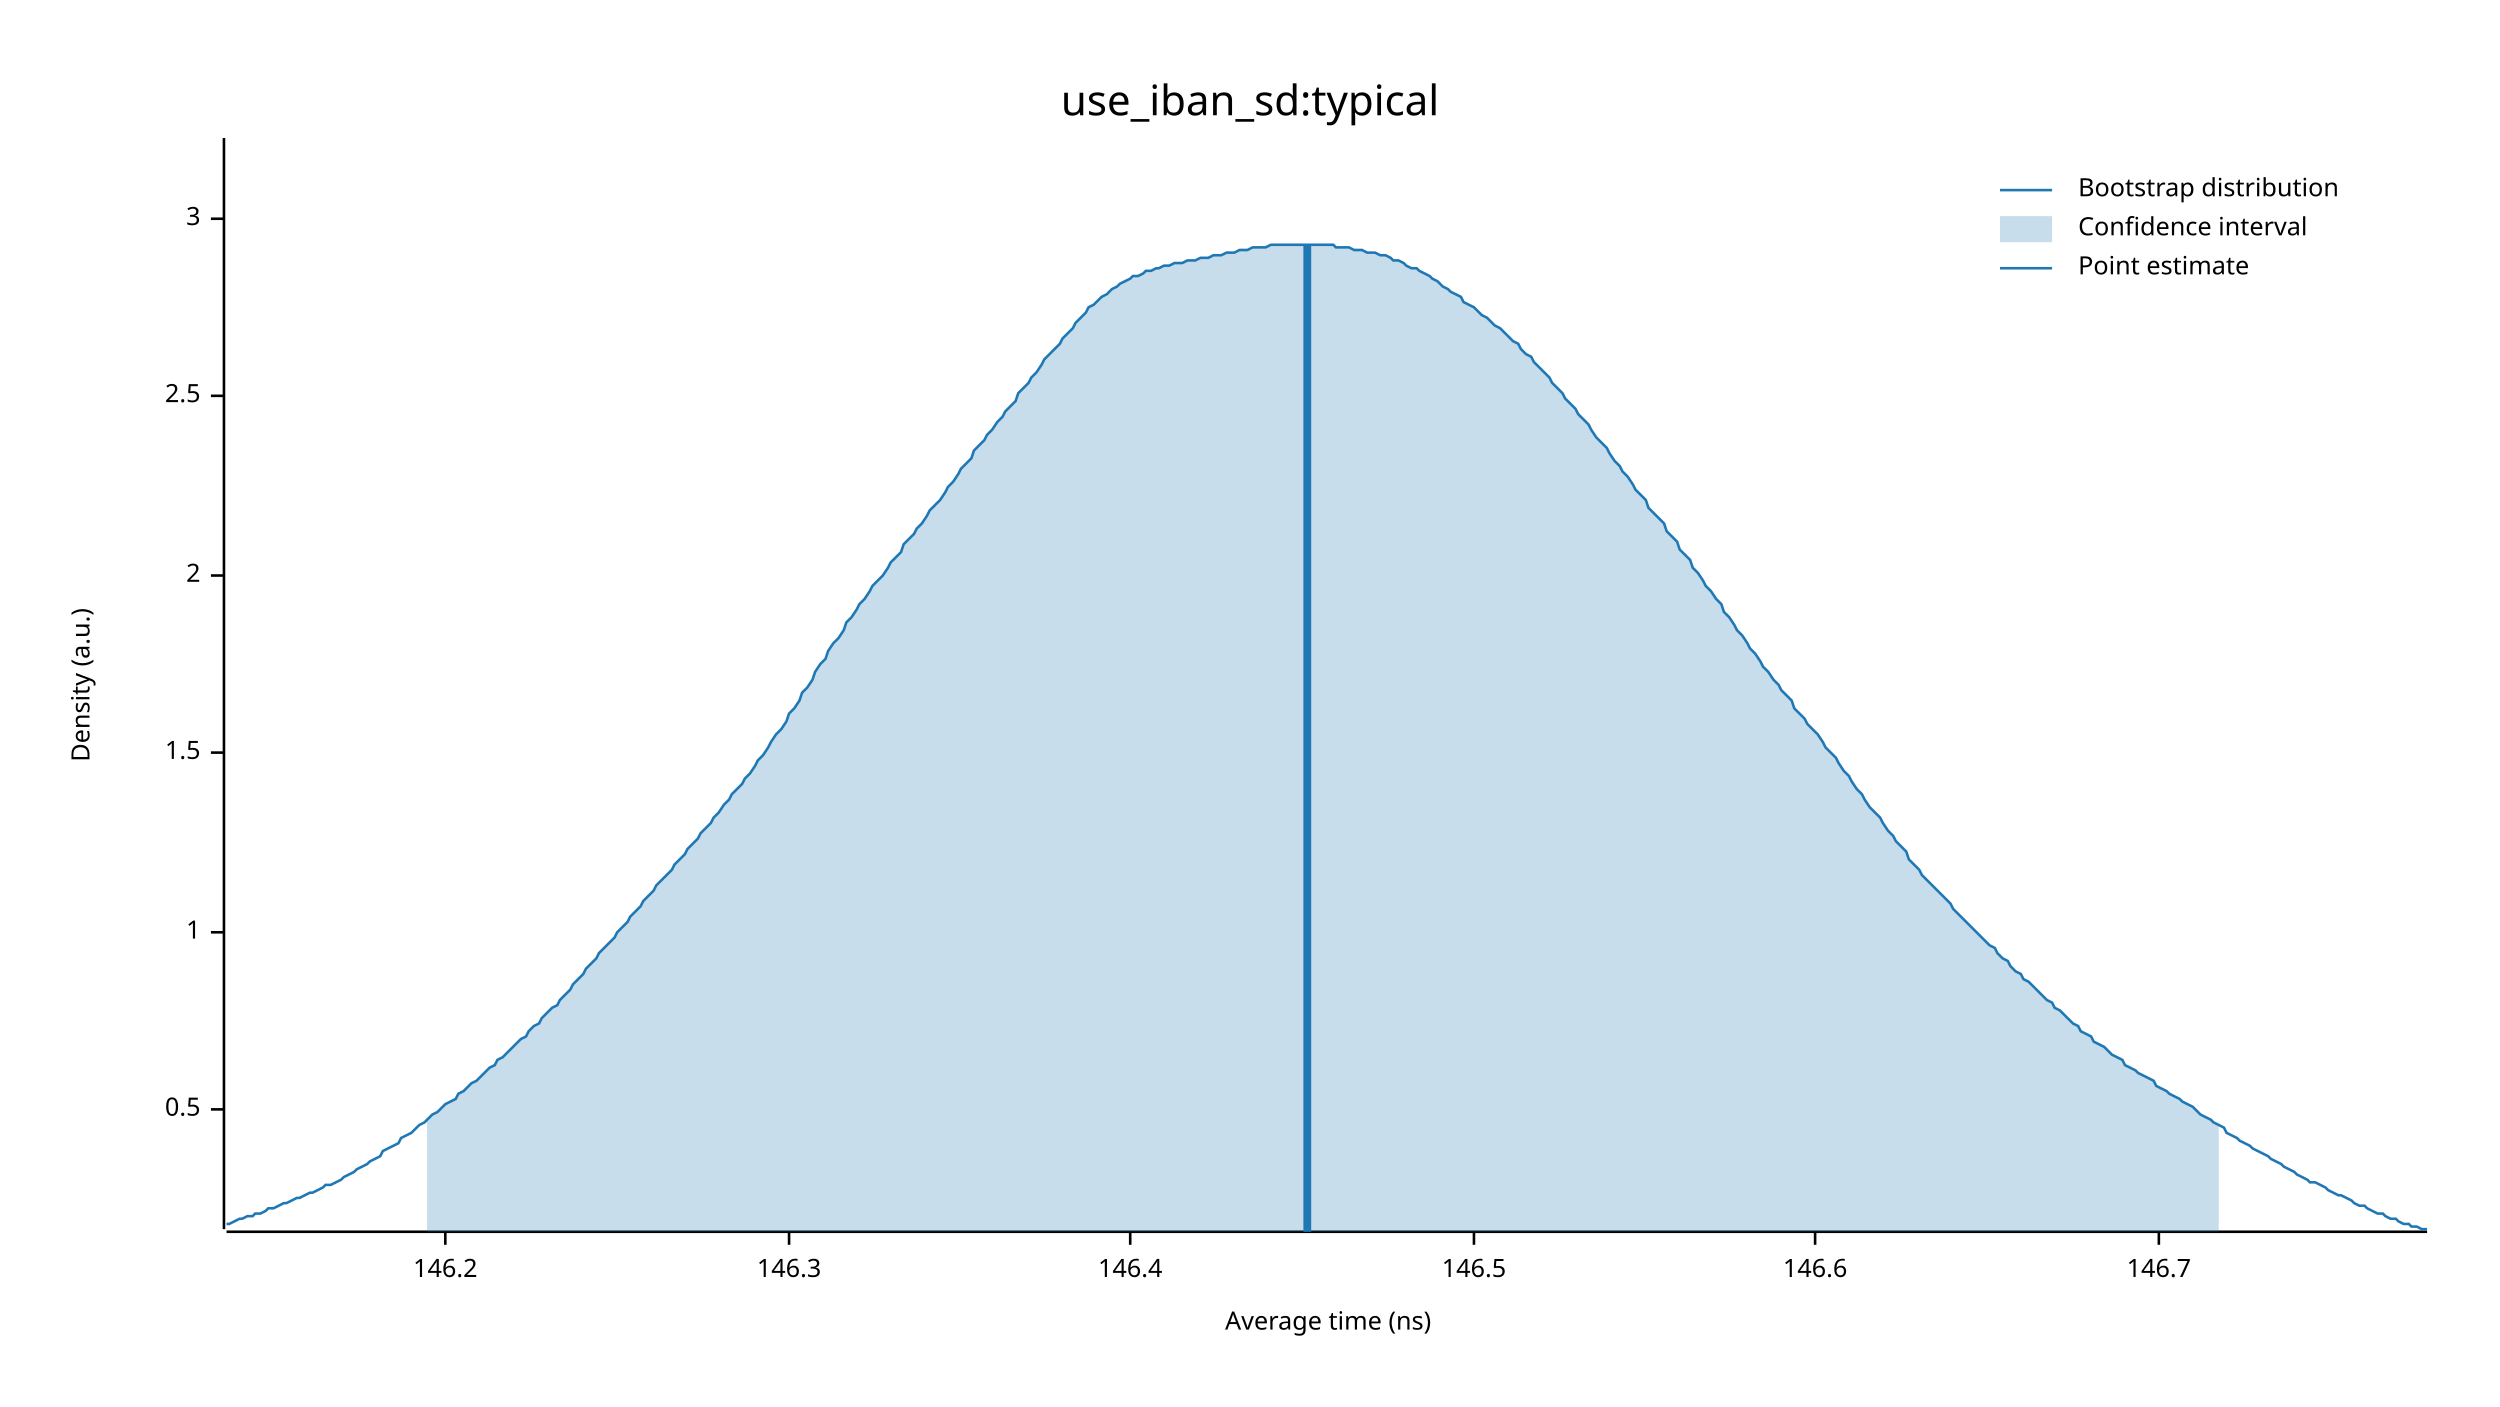
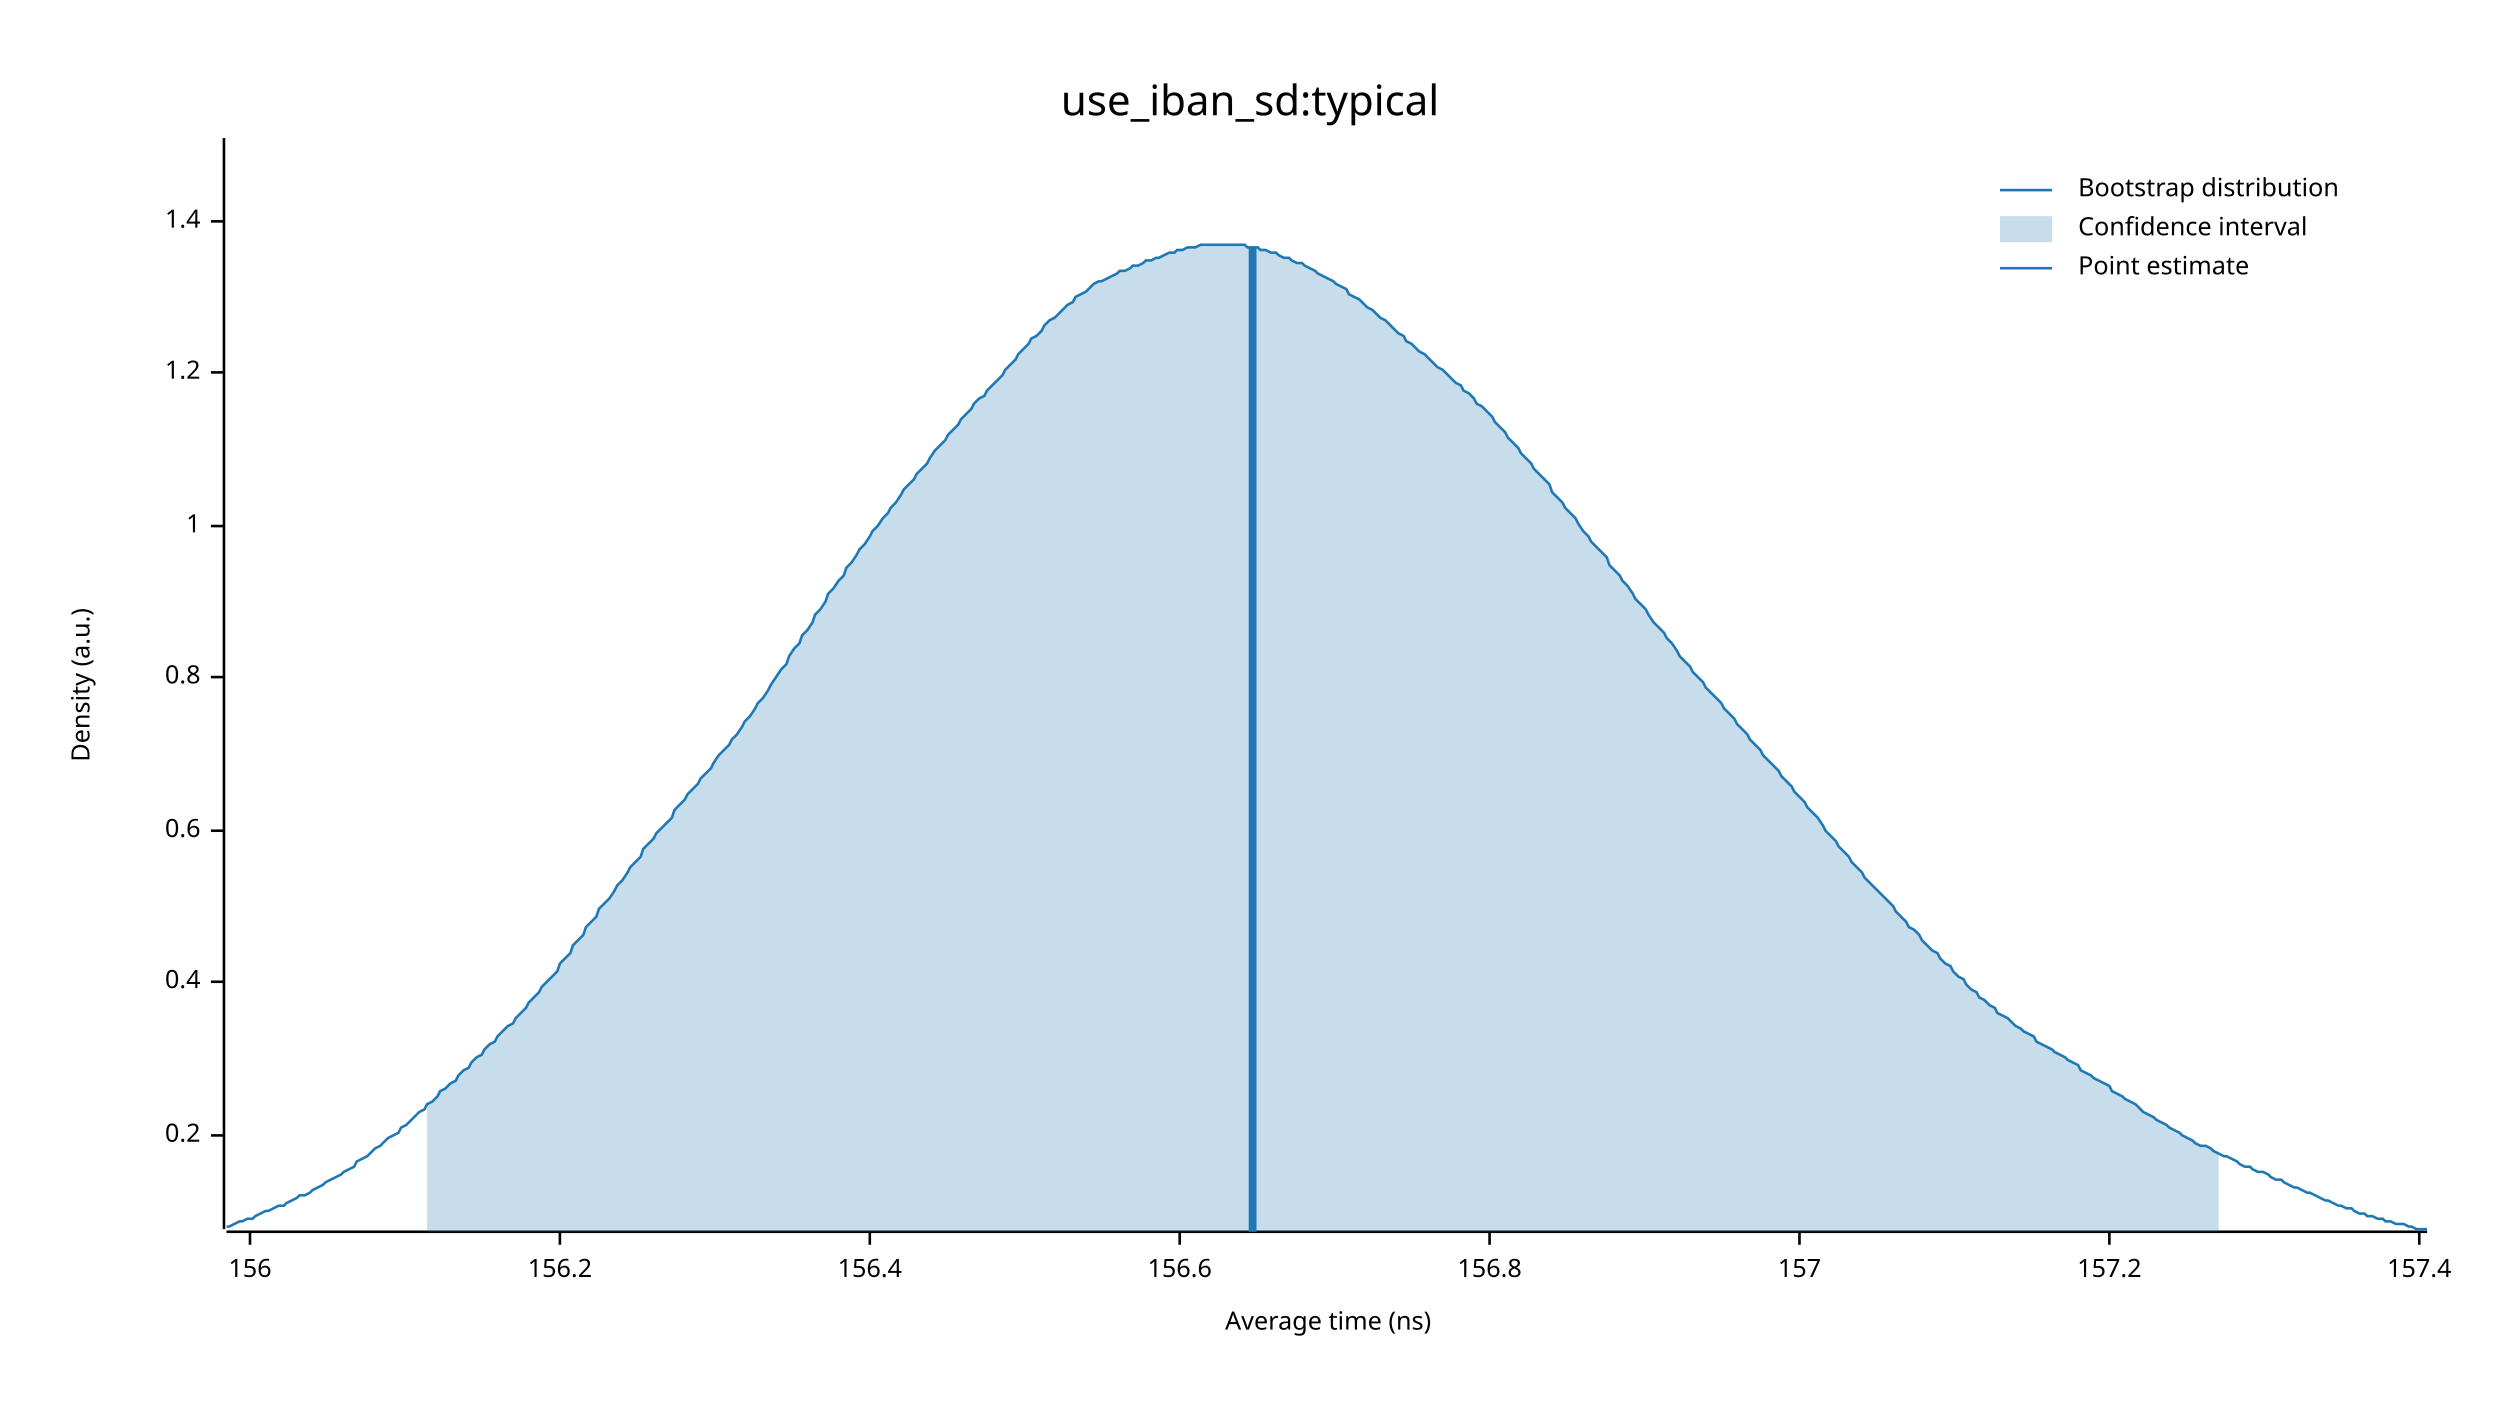
<svg xmlns="http://www.w3.org/2000/svg" width="960" height="540" viewBox="0 0 960 540">
  <text x="480" y="32" dy="0.76em" text-anchor="middle" font-family="sans-serif" font-size="16.129" opacity="1" fill="#000000">
use_iban_sd:typical
</text>
  <text x="27" y="263" dy="0.76em" text-anchor="middle" font-family="sans-serif" font-size="9.677" opacity="1" fill="#000000" transform="rotate(270, 27, 263)">
Density (a.u.)
</text>
  <text x="510" y="513" dy="-0.5ex" text-anchor="middle" font-family="sans-serif" font-size="9.677" opacity="1" fill="#000000">
Average time (ns)
</text>
  <polyline fill="none" opacity="1" stroke="#000000" stroke-width="1" points="86,53 86,472 " />
-   <text x="77" y="426" dy="0.5ex" text-anchor="end" font-family="sans-serif" font-size="9.677" opacity="1" fill="#000000">
- 0.5
+   <text x="77" y="436" dy="0.5ex" text-anchor="end" font-family="sans-serif" font-size="9.677" opacity="1" fill="#000000">
+ 0.2
</text>
-   <polyline fill="none" opacity="1" stroke="#000000" stroke-width="1" points="81,426 86,426 " />
-   <text x="77" y="358" dy="0.5ex" text-anchor="end" font-family="sans-serif" font-size="9.677" opacity="1" fill="#000000">
+   <polyline fill="none" opacity="1" stroke="#000000" stroke-width="1" points="81,436 86,436 " />
+   <text x="77" y="377" dy="0.5ex" text-anchor="end" font-family="sans-serif" font-size="9.677" opacity="1" fill="#000000">
+ 0.4
+ </text>
+   <polyline fill="none" opacity="1" stroke="#000000" stroke-width="1" points="81,377 86,377 " />
+   <text x="77" y="319" dy="0.5ex" text-anchor="end" font-family="sans-serif" font-size="9.677" opacity="1" fill="#000000">
+ 0.6
+ </text>
+   <polyline fill="none" opacity="1" stroke="#000000" stroke-width="1" points="81,319 86,319 " />
+   <text x="77" y="260" dy="0.5ex" text-anchor="end" font-family="sans-serif" font-size="9.677" opacity="1" fill="#000000">
+ 0.8
+ </text>
+   <polyline fill="none" opacity="1" stroke="#000000" stroke-width="1" points="81,260 86,260 " />
+   <text x="77" y="202" dy="0.5ex" text-anchor="end" font-family="sans-serif" font-size="9.677" opacity="1" fill="#000000">
1
</text>
-   <polyline fill="none" opacity="1" stroke="#000000" stroke-width="1" points="81,358 86,358 " />
-   <text x="77" y="289" dy="0.5ex" text-anchor="end" font-family="sans-serif" font-size="9.677" opacity="1" fill="#000000">
- 1.5
+   <polyline fill="none" opacity="1" stroke="#000000" stroke-width="1" points="81,202 86,202 " />
+   <text x="77" y="143" dy="0.5ex" text-anchor="end" font-family="sans-serif" font-size="9.677" opacity="1" fill="#000000">
+ 1.2
</text>
-   <polyline fill="none" opacity="1" stroke="#000000" stroke-width="1" points="81,289 86,289 " />
-   <text x="77" y="221" dy="0.5ex" text-anchor="end" font-family="sans-serif" font-size="9.677" opacity="1" fill="#000000">
- 2
+   <polyline fill="none" opacity="1" stroke="#000000" stroke-width="1" points="81,143 86,143 " />
+   <text x="77" y="85" dy="0.5ex" text-anchor="end" font-family="sans-serif" font-size="9.677" opacity="1" fill="#000000">
+ 1.4
</text>
-   <polyline fill="none" opacity="1" stroke="#000000" stroke-width="1" points="81,221 86,221 " />
-   <text x="77" y="152" dy="0.5ex" text-anchor="end" font-family="sans-serif" font-size="9.677" opacity="1" fill="#000000">
- 2.5
+   <polyline fill="none" opacity="1" stroke="#000000" stroke-width="1" points="81,85 86,85 " />
+   <polyline fill="none" opacity="1" stroke="#000000" stroke-width="1" points="87,473 932,473 " />
+   <text x="96" y="483" dy="0.76em" text-anchor="middle" font-family="sans-serif" font-size="9.677" opacity="1" fill="#000000">
+ 156
</text>
-   <polyline fill="none" opacity="1" stroke="#000000" stroke-width="1" points="81,152 86,152 " />
-   <text x="77" y="84" dy="0.5ex" text-anchor="end" font-family="sans-serif" font-size="9.677" opacity="1" fill="#000000">
- 3
+   <polyline fill="none" opacity="1" stroke="#000000" stroke-width="1" points="96,473 96,478 " />
+   <text x="215" y="483" dy="0.76em" text-anchor="middle" font-family="sans-serif" font-size="9.677" opacity="1" fill="#000000">
+ 156.2
</text>
-   <polyline fill="none" opacity="1" stroke="#000000" stroke-width="1" points="81,84 86,84 " />
-   <polyline fill="none" opacity="1" stroke="#000000" stroke-width="1" points="87,473 932,473 " />
-   <text x="171" y="483" dy="0.76em" text-anchor="middle" font-family="sans-serif" font-size="9.677" opacity="1" fill="#000000">
- 146.2
+   <polyline fill="none" opacity="1" stroke="#000000" stroke-width="1" points="215,473 215,478 " />
+   <text x="334" y="483" dy="0.76em" text-anchor="middle" font-family="sans-serif" font-size="9.677" opacity="1" fill="#000000">
+ 156.4
</text>
-   <polyline fill="none" opacity="1" stroke="#000000" stroke-width="1" points="171,473 171,478 " />
-   <text x="303" y="483" dy="0.76em" text-anchor="middle" font-family="sans-serif" font-size="9.677" opacity="1" fill="#000000">
- 146.3
+   <polyline fill="none" opacity="1" stroke="#000000" stroke-width="1" points="334,473 334,478 " />
+   <text x="453" y="483" dy="0.76em" text-anchor="middle" font-family="sans-serif" font-size="9.677" opacity="1" fill="#000000">
+ 156.6
</text>
-   <polyline fill="none" opacity="1" stroke="#000000" stroke-width="1" points="303,473 303,478 " />
-   <text x="434" y="483" dy="0.76em" text-anchor="middle" font-family="sans-serif" font-size="9.677" opacity="1" fill="#000000">
- 146.4
+   <polyline fill="none" opacity="1" stroke="#000000" stroke-width="1" points="453,473 453,478 " />
+   <text x="572" y="483" dy="0.76em" text-anchor="middle" font-family="sans-serif" font-size="9.677" opacity="1" fill="#000000">
+ 156.8
</text>
-   <polyline fill="none" opacity="1" stroke="#000000" stroke-width="1" points="434,473 434,478 " />
-   <text x="566" y="483" dy="0.76em" text-anchor="middle" font-family="sans-serif" font-size="9.677" opacity="1" fill="#000000">
- 146.5
+   <polyline fill="none" opacity="1" stroke="#000000" stroke-width="1" points="572,473 572,478 " />
+   <text x="691" y="483" dy="0.76em" text-anchor="middle" font-family="sans-serif" font-size="9.677" opacity="1" fill="#000000">
+ 157
</text>
-   <polyline fill="none" opacity="1" stroke="#000000" stroke-width="1" points="566,473 566,478 " />
-   <text x="697" y="483" dy="0.76em" text-anchor="middle" font-family="sans-serif" font-size="9.677" opacity="1" fill="#000000">
- 146.6
+   <polyline fill="none" opacity="1" stroke="#000000" stroke-width="1" points="691,473 691,478 " />
+   <text x="810" y="483" dy="0.76em" text-anchor="middle" font-family="sans-serif" font-size="9.677" opacity="1" fill="#000000">
+ 157.2
</text>
-   <polyline fill="none" opacity="1" stroke="#000000" stroke-width="1" points="697,473 697,478 " />
-   <text x="829" y="483" dy="0.76em" text-anchor="middle" font-family="sans-serif" font-size="9.677" opacity="1" fill="#000000">
- 146.7
+   <polyline fill="none" opacity="1" stroke="#000000" stroke-width="1" points="810,473 810,478 " />
+   <text x="929" y="483" dy="0.76em" text-anchor="middle" font-family="sans-serif" font-size="9.677" opacity="1" fill="#000000">
+ 157.4
</text>
-   <polyline fill="none" opacity="1" stroke="#000000" stroke-width="1" points="829,473 829,478 " />
-   <polyline fill="none" opacity="1" stroke="#1F78B4" stroke-width="1" points="87,470 88,470 90,469 92,468 93,468 95,467 97,467 98,466 100,466 102,465 103,464 105,464 107,463 109,462 110,462 112,461 114,460 115,460 117,459 119,458 120,458 122,457 124,456 125,455 127,455 129,454 131,453 132,452 134,451 136,450 137,449 139,448 141,447 142,446 144,445 146,444 147,442 149,441 151,440 153,439 154,437 156,436 158,435 159,434 161,432 163,431 164,430 166,428 168,427 169,426 171,424 173,423 175,422 176,420 178,419 180,417 181,416 183,415 185,413 186,412 188,410 190,409 191,407 193,406 195,404 197,402 198,401 200,399 202,398 203,396 205,394 207,393 208,391 210,389 212,387 214,386 215,384 217,382 219,380 220,378 222,376 224,374 225,372 227,370 229,368 230,366 232,364 234,362 236,360 237,358 239,356 241,354 242,352 244,350 246,348 247,346 249,344 251,342 252,340 254,338 256,336 258,334 259,332 261,330 263,328 264,326 266,324 268,322 269,320 271,318 273,316 274,314 276,312 278,309 280,307 281,305 283,303 285,301 286,299 288,297 290,294 291,292 293,290 295,287 296,285 298,282 300,280 302,277 303,274 305,272 307,269 308,266 310,264 312,261 313,258 315,255 317,253 318,250 320,247 322,245 324,242 325,239 327,237 329,234 330,232 332,230 334,227 335,225 337,223 339,221 341,218 342,216 344,214 346,212 347,209 349,207 351,205 352,203 354,201 356,198 357,196 359,194 361,192 363,189 364,187 366,185 368,182 369,180 371,178 373,176 374,173 376,171 378,169 379,167 381,165 383,162 385,160 386,158 388,156 390,154 391,151 393,149 395,147 396,145 398,143 400,140 401,138 403,136 405,134 407,132 408,130 410,128 412,126 413,124 415,122 417,120 418,118 420,117 422,115 423,114 425,113 427,111 429,110 430,109 432,108 434,107 435,106 437,106 439,105 440,104 442,104 444,103 445,103 447,102 449,102 451,101 452,101 454,101 456,100 457,100 459,100 461,99 462,99 464,99 466,98 468,98 469,98 471,97 473,97 474,97 476,96 478,96 479,96 481,95 483,95 484,95 486,95 488,94 490,94 491,94 493,94 495,94 496,94 498,94 500,94 501,94 503,94 505,94 506,94 508,94 510,94 512,94 513,95 515,95 517,95 518,95 520,96 522,96 523,96 525,97 527,97 528,97 530,98 532,98 534,99 535,100 537,100 539,101 540,102 542,103 544,103 545,104 547,105 549,106 550,107 552,108 554,110 556,111 557,112 559,113 561,114 562,116 564,117 566,118 567,119 569,121 571,122 573,124 574,125 576,126 578,128 579,129 581,131 583,132 584,134 586,136 588,137 589,139 591,141 593,143 595,145 596,147 598,149 600,151 601,153 603,155 605,157 606,159 608,161 610,163 611,165 613,168 615,170 617,172 618,174 620,177 622,179 623,181 625,183 627,186 628,188 630,190 632,192 633,195 635,197 637,199 639,201 640,204 642,206 644,208 645,211 647,213 649,215 650,218 652,220 654,223 655,225 657,227 659,230 661,232 662,235 664,237 666,240 667,242 669,244 671,247 672,249 674,251 676,254 677,256 679,258 681,261 683,263 684,265 686,267 688,269 689,272 691,274 693,276 694,278 696,280 698,282 700,285 701,287 703,289 705,291 706,293 708,296 710,298 711,300 713,303 715,305 716,307 718,310 720,312 722,314 723,316 725,319 727,321 728,323 730,325 732,327 733,330 735,332 737,334 738,336 740,338 742,340 744,342 745,343 747,345 749,347 750,349 752,351 754,353 755,354 757,356 759,358 760,359 762,361 764,363 766,364 767,366 769,368 771,369 772,371 774,373 776,374 777,376 779,377 781,379 782,380 784,382 786,384 788,385 789,387 791,388 793,390 794,391 796,393 798,394 799,396 801,397 803,398 804,400 806,401 808,402 810,404 811,405 813,406 815,407 816,409 818,410 820,411 821,412 823,413 825,414 827,415 828,417 830,418 832,419 833,420 835,421 837,422 838,423 840,424 842,425 843,426 845,428 847,429 849,430 850,431 852,432 854,433 855,435 857,436 859,437 860,438 862,439 864,440 865,441 867,442 869,443 871,444 872,445 874,446 876,447 877,448 879,449 881,450 882,451 884,452 886,453 887,454 889,454 891,455 893,456 894,457 896,458 898,459 899,459 901,460 903,461 904,462 906,463 908,463 909,464 911,465 913,466 915,466 916,467 918,468 920,468 921,469 923,470 925,470 926,471 928,471 930,472 932,472 " />
-   <polygon opacity="0.25" fill="#1F78B4" points="164,430 166,428 168,427 169,426 171,424 173,423 175,422 176,420 178,419 180,417 181,416 183,415 185,413 186,412 188,410 190,409 191,407 193,406 195,404 197,402 198,401 200,399 202,398 203,396 205,394 207,393 208,391 210,389 212,387 214,386 215,384 217,382 219,380 220,378 222,376 224,374 225,372 227,370 229,368 230,366 232,364 234,362 236,360 237,358 239,356 241,354 242,352 244,350 246,348 247,346 249,344 251,342 252,340 254,338 256,336 258,334 259,332 261,330 263,328 264,326 266,324 268,322 269,320 271,318 273,316 274,314 276,312 278,309 280,307 281,305 283,303 285,301 286,299 288,297 290,294 291,292 293,290 295,287 296,285 298,282 300,280 302,277 303,274 305,272 307,269 308,266 310,264 312,261 313,258 315,255 317,253 318,250 320,247 322,245 324,242 325,239 327,237 329,234 330,232 332,230 334,227 335,225 337,223 339,221 341,218 342,216 344,214 346,212 347,209 349,207 351,205 352,203 354,201 356,198 357,196 359,194 361,192 363,189 364,187 366,185 368,182 369,180 371,178 373,176 374,173 376,171 378,169 379,167 381,165 383,162 385,160 386,158 388,156 390,154 391,151 393,149 395,147 396,145 398,143 400,140 401,138 403,136 405,134 407,132 408,130 410,128 412,126 413,124 415,122 417,120 418,118 420,117 422,115 423,114 425,113 427,111 429,110 430,109 432,108 434,107 435,106 437,106 439,105 440,104 442,104 444,103 445,103 447,102 449,102 451,101 452,101 454,101 456,100 457,100 459,100 461,99 462,99 464,99 466,98 468,98 469,98 471,97 473,97 474,97 476,96 478,96 479,96 481,95 483,95 484,95 486,95 488,94 490,94 491,94 493,94 495,94 496,94 498,94 500,94 501,94 503,94 505,94 506,94 508,94 510,94 512,94 513,95 515,95 517,95 518,95 520,96 522,96 523,96 525,97 527,97 528,97 530,98 532,98 534,99 535,100 537,100 539,101 540,102 542,103 544,103 545,104 547,105 549,106 550,107 552,108 554,110 556,111 557,112 559,113 561,114 562,116 564,117 566,118 567,119 569,121 571,122 573,124 574,125 576,126 578,128 579,129 581,131 583,132 584,134 586,136 588,137 589,139 591,141 593,143 595,145 596,147 598,149 600,151 601,153 603,155 605,157 606,159 608,161 610,163 611,165 613,168 615,170 617,172 618,174 620,177 622,179 623,181 625,183 627,186 628,188 630,190 632,192 633,195 635,197 637,199 639,201 640,204 642,206 644,208 645,211 647,213 649,215 650,218 652,220 654,223 655,225 657,227 659,230 661,232 662,235 664,237 666,240 667,242 669,244 671,247 672,249 674,251 676,254 677,256 679,258 681,261 683,263 684,265 686,267 688,269 689,272 691,274 693,276 694,278 696,280 698,282 700,285 701,287 703,289 705,291 706,293 708,296 710,298 711,300 713,303 715,305 716,307 718,310 720,312 722,314 723,316 725,319 727,321 728,323 730,325 732,327 733,330 735,332 737,334 738,336 740,338 742,340 744,342 745,343 747,345 749,347 750,349 752,351 754,353 755,354 757,356 759,358 760,359 762,361 764,363 766,364 767,366 769,368 771,369 772,371 774,373 776,374 777,376 779,377 781,379 782,380 784,382 786,384 788,385 789,387 791,388 793,390 794,391 796,393 798,394 799,396 801,397 803,398 804,400 806,401 808,402 810,404 811,405 813,406 815,407 816,409 818,410 820,411 821,412 823,413 825,414 827,415 828,417 830,418 832,419 833,420 835,421 837,422 838,423 840,424 842,425 843,426 845,428 847,429 849,430 850,431 852,432 852,473 164,473 " />
-   <polyline fill="none" opacity="1" stroke="#1F78B4" stroke-width="3" points="502,473 502,94 " />
+   <polyline fill="none" opacity="1" stroke="#000000" stroke-width="1" points="929,473 929,478 " />
+   <polyline fill="none" opacity="1" stroke="#1F78B4" stroke-width="1" points="87,471 88,471 90,470 92,469 93,469 95,468 97,468 98,467 100,466 102,465 103,465 105,464 107,463 109,463 110,462 112,461 114,460 115,459 117,459 119,458 120,457 122,456 124,455 125,454 127,453 129,452 131,451 132,450 134,449 136,448 137,446 139,445 141,444 142,443 144,441 146,440 147,439 149,437 151,436 153,435 154,433 156,432 158,430 159,429 161,427 163,426 164,424 166,423 168,421 169,419 171,418 173,416 175,415 176,413 178,411 180,410 181,408 183,406 185,405 186,403 188,401 190,400 191,398 193,396 195,394 197,393 198,391 200,389 202,387 203,385 205,383 207,381 208,379 210,377 212,375 214,373 215,370 217,368 219,366 220,363 222,361 224,359 225,356 227,354 229,352 230,349 232,347 234,345 236,342 237,340 239,338 241,335 242,333 244,331 246,329 247,326 249,324 251,322 252,320 254,318 256,316 258,314 259,311 261,309 263,307 264,305 266,303 268,301 269,299 271,297 273,295 274,293 276,290 278,288 280,286 281,284 283,282 285,279 286,277 288,275 290,272 291,270 293,268 295,265 296,263 298,260 300,257 302,255 303,252 305,249 307,247 308,244 310,242 312,239 313,236 315,234 317,231 318,228 320,226 322,223 324,221 325,218 327,216 329,213 330,211 332,209 334,206 335,204 337,202 339,199 341,197 342,195 344,193 346,190 347,188 349,186 351,184 352,182 354,180 356,178 357,176 359,173 361,171 363,169 364,167 366,165 368,163 369,161 371,159 373,157 374,155 376,153 378,152 379,150 381,148 383,146 385,144 386,142 388,140 390,138 391,136 393,134 395,132 396,130 398,129 400,127 401,125 403,123 405,122 407,120 408,119 410,117 412,116 413,114 415,113 417,112 418,111 420,109 422,108 423,108 425,107 427,106 429,105 430,104 432,104 434,103 435,102 437,102 439,101 440,100 442,100 444,99 445,99 447,98 449,97 451,97 452,96 454,96 456,95 457,95 459,95 461,94 462,94 464,94 466,94 468,94 469,94 471,94 473,94 474,94 476,94 478,94 479,95 481,95 483,95 484,96 486,96 488,97 490,97 491,98 493,99 495,99 496,100 498,101 500,101 501,102 503,103 505,104 506,105 508,106 510,107 512,108 513,109 515,110 517,111 518,113 520,114 522,115 523,116 525,118 527,119 528,120 530,122 532,123 534,125 535,126 537,128 539,129 540,131 542,132 544,134 545,135 547,136 549,138 550,139 552,141 554,142 556,144 557,145 559,147 561,148 562,150 564,151 566,153 567,155 569,156 571,158 573,160 574,162 576,164 578,166 579,168 581,170 583,172 584,174 586,176 588,178 589,180 591,182 593,184 595,186 596,189 598,191 600,193 601,195 603,197 605,199 606,201 608,204 610,206 611,208 613,210 615,212 617,214 618,217 620,219 622,221 623,223 625,225 627,228 628,230 630,232 632,234 633,236 635,239 637,241 639,243 640,245 642,247 644,250 645,252 647,254 649,256 650,258 652,260 654,262 655,264 657,266 659,268 661,270 662,272 664,274 666,276 667,278 669,280 671,282 672,284 674,286 676,288 677,290 679,292 681,294 683,296 684,298 686,300 688,302 689,304 691,306 693,308 694,310 696,312 698,314 700,317 701,319 703,321 705,323 706,325 708,327 710,329 711,331 713,333 715,335 716,337 718,339 720,341 722,343 723,344 725,346 727,348 728,350 730,352 732,354 733,356 735,357 737,359 738,361 740,363 742,365 744,366 745,368 747,370 749,371 750,373 752,375 754,376 755,378 757,380 759,381 760,383 762,384 764,386 766,387 767,389 769,390 771,391 772,392 774,394 776,395 777,396 779,397 781,398 782,400 784,401 786,402 788,403 789,404 791,405 793,406 794,407 796,408 798,409 799,411 801,412 803,413 804,414 806,415 808,416 810,417 811,419 813,420 815,421 816,422 818,423 820,424 821,425 823,427 825,428 827,429 828,430 830,431 832,432 833,433 835,434 837,435 838,436 840,437 842,438 843,439 845,440 847,440 849,441 850,442 852,443 854,444 855,444 857,445 859,446 860,447 862,448 864,448 865,449 867,450 869,450 871,451 872,452 874,453 876,453 877,454 879,455 881,456 882,456 884,457 886,458 887,458 889,459 891,460 893,461 894,461 896,462 898,463 899,463 901,464 903,464 904,465 906,466 908,466 909,467 911,467 913,468 915,468 916,469 918,469 920,470 921,470 923,470 925,471 926,471 928,472 930,472 932,472 " />
+   <polygon opacity="0.25" fill="#1F78B4" points="164,424 166,423 168,421 169,419 171,418 173,416 175,415 176,413 178,411 180,410 181,408 183,406 185,405 186,403 188,401 190,400 191,398 193,396 195,394 197,393 198,391 200,389 202,387 203,385 205,383 207,381 208,379 210,377 212,375 214,373 215,370 217,368 219,366 220,363 222,361 224,359 225,356 227,354 229,352 230,349 232,347 234,345 236,342 237,340 239,338 241,335 242,333 244,331 246,329 247,326 249,324 251,322 252,320 254,318 256,316 258,314 259,311 261,309 263,307 264,305 266,303 268,301 269,299 271,297 273,295 274,293 276,290 278,288 280,286 281,284 283,282 285,279 286,277 288,275 290,272 291,270 293,268 295,265 296,263 298,260 300,257 302,255 303,252 305,249 307,247 308,244 310,242 312,239 313,236 315,234 317,231 318,228 320,226 322,223 324,221 325,218 327,216 329,213 330,211 332,209 334,206 335,204 337,202 339,199 341,197 342,195 344,193 346,190 347,188 349,186 351,184 352,182 354,180 356,178 357,176 359,173 361,171 363,169 364,167 366,165 368,163 369,161 371,159 373,157 374,155 376,153 378,152 379,150 381,148 383,146 385,144 386,142 388,140 390,138 391,136 393,134 395,132 396,130 398,129 400,127 401,125 403,123 405,122 407,120 408,119 410,117 412,116 413,114 415,113 417,112 418,111 420,109 422,108 423,108 425,107 427,106 429,105 430,104 432,104 434,103 435,102 437,102 439,101 440,100 442,100 444,99 445,99 447,98 449,97 451,97 452,96 454,96 456,95 457,95 459,95 461,94 462,94 464,94 466,94 468,94 469,94 471,94 473,94 474,94 476,94 478,94 479,95 481,95 483,95 484,96 486,96 488,97 490,97 491,98 493,99 495,99 496,100 498,101 500,101 501,102 503,103 505,104 506,105 508,106 510,107 512,108 513,109 515,110 517,111 518,113 520,114 522,115 523,116 525,118 527,119 528,120 530,122 532,123 534,125 535,126 537,128 539,129 540,131 542,132 544,134 545,135 547,136 549,138 550,139 552,141 554,142 556,144 557,145 559,147 561,148 562,150 564,151 566,153 567,155 569,156 571,158 573,160 574,162 576,164 578,166 579,168 581,170 583,172 584,174 586,176 588,178 589,180 591,182 593,184 595,186 596,189 598,191 600,193 601,195 603,197 605,199 606,201 608,204 610,206 611,208 613,210 615,212 617,214 618,217 620,219 622,221 623,223 625,225 627,228 628,230 630,232 632,234 633,236 635,239 637,241 639,243 640,245 642,247 644,250 645,252 647,254 649,256 650,258 652,260 654,262 655,264 657,266 659,268 661,270 662,272 664,274 666,276 667,278 669,280 671,282 672,284 674,286 676,288 677,290 679,292 681,294 683,296 684,298 686,300 688,302 689,304 691,306 693,308 694,310 696,312 698,314 700,317 701,319 703,321 705,323 706,325 708,327 710,329 711,331 713,333 715,335 716,337 718,339 720,341 722,343 723,344 725,346 727,348 728,350 730,352 732,354 733,356 735,357 737,359 738,361 740,363 742,365 744,366 745,368 747,370 749,371 750,373 752,375 754,376 755,378 757,380 759,381 760,383 762,384 764,386 766,387 767,389 769,390 771,391 772,392 774,394 776,395 777,396 779,397 781,398 782,400 784,401 786,402 788,403 789,404 791,405 793,406 794,407 796,408 798,409 799,411 801,412 803,413 804,414 806,415 808,416 810,417 811,419 813,420 815,421 816,422 818,423 820,424 821,425 823,427 825,428 827,429 828,430 830,431 832,432 833,433 835,434 837,435 838,436 840,437 842,438 843,439 845,440 847,440 849,441 850,442 852,443 852,473 164,473 " />
+   <polyline fill="none" opacity="1" stroke="#1F78B4" stroke-width="3" points="481,473 481,95 " />
  <text x="798" y="68" dy="0.76em" text-anchor="start" font-family="sans-serif" font-size="9.677" opacity="1" fill="#000000">
Bootstrap distribution
</text>
  <text x="798" y="83" dy="0.76em" text-anchor="start" font-family="sans-serif" font-size="9.677" opacity="1" fill="#000000">
Confidence interval
</text>
  <text x="798" y="98" dy="0.76em" text-anchor="start" font-family="sans-serif" font-size="9.677" opacity="1" fill="#000000">
Point estimate
</text>
  <polyline fill="none" opacity="1" stroke="#1F78B4" stroke-width="1" points="768,73 788,73 " />
  <rect x="768" y="83" width="20" height="10" opacity="0.25" fill="#1F78B4" stroke="none" />
  <polyline fill="none" opacity="1" stroke="#1F78B4" stroke-width="1" points="768,103 788,103 " />
</svg>
